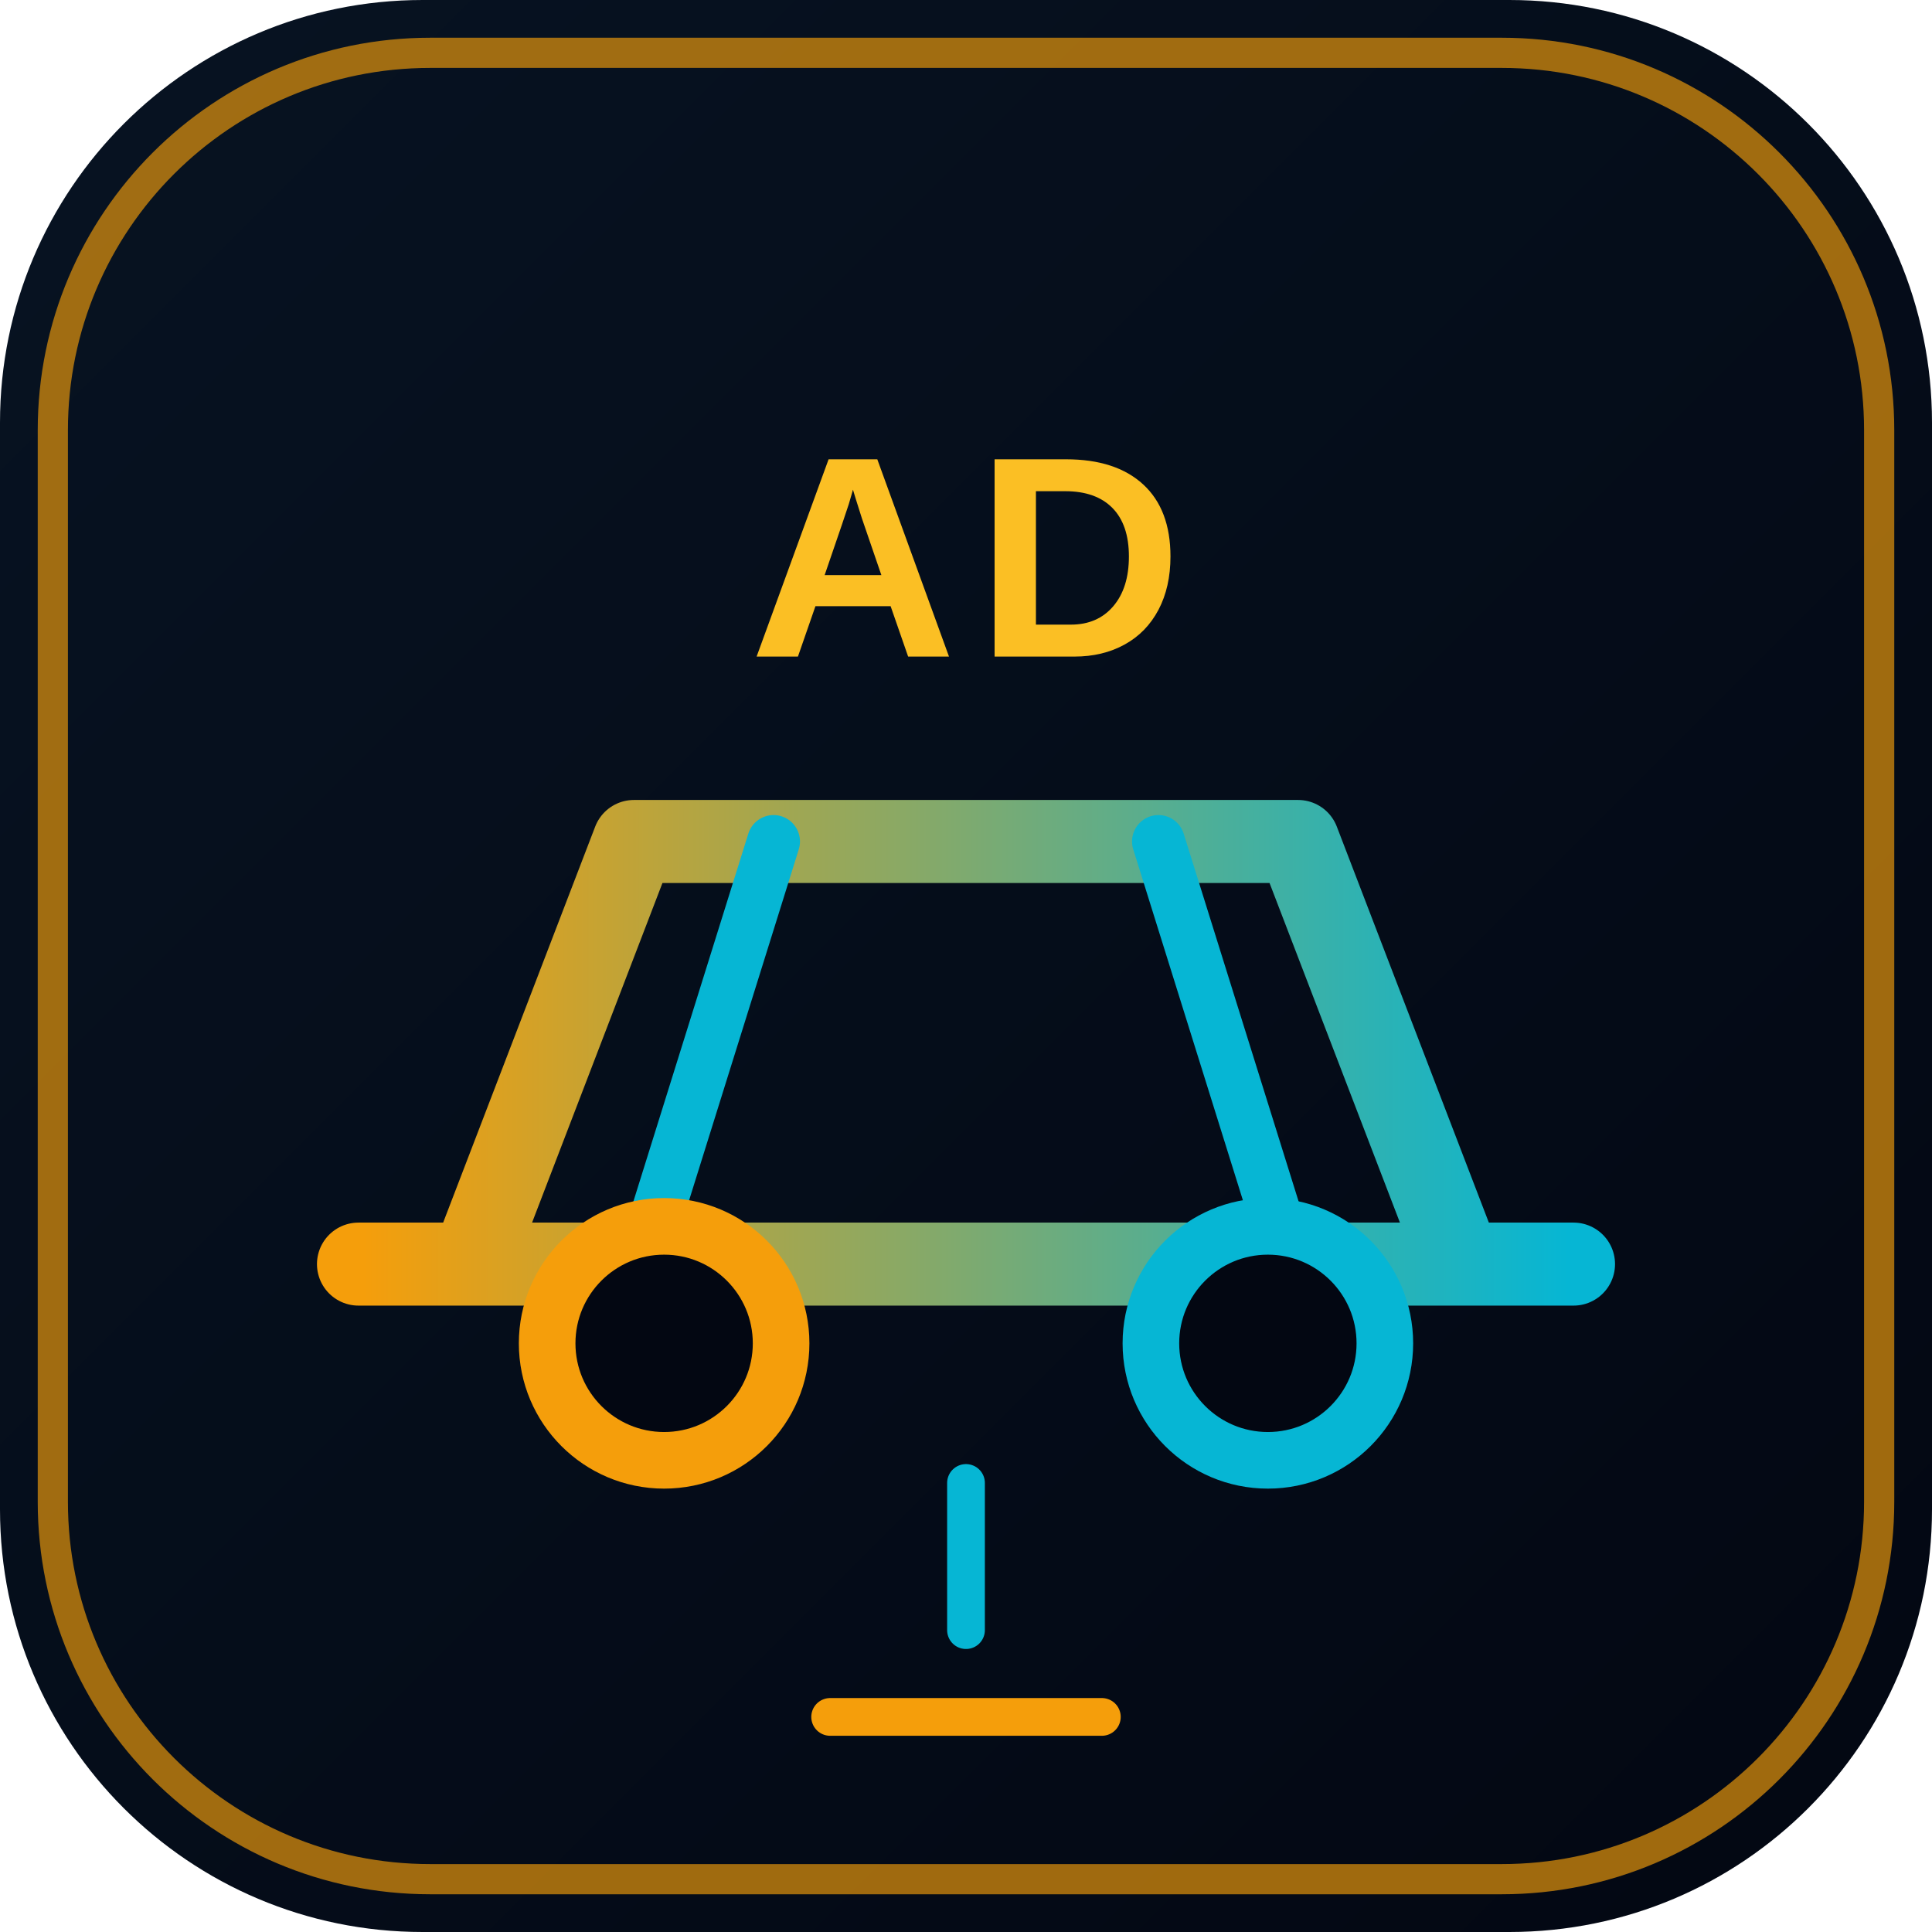
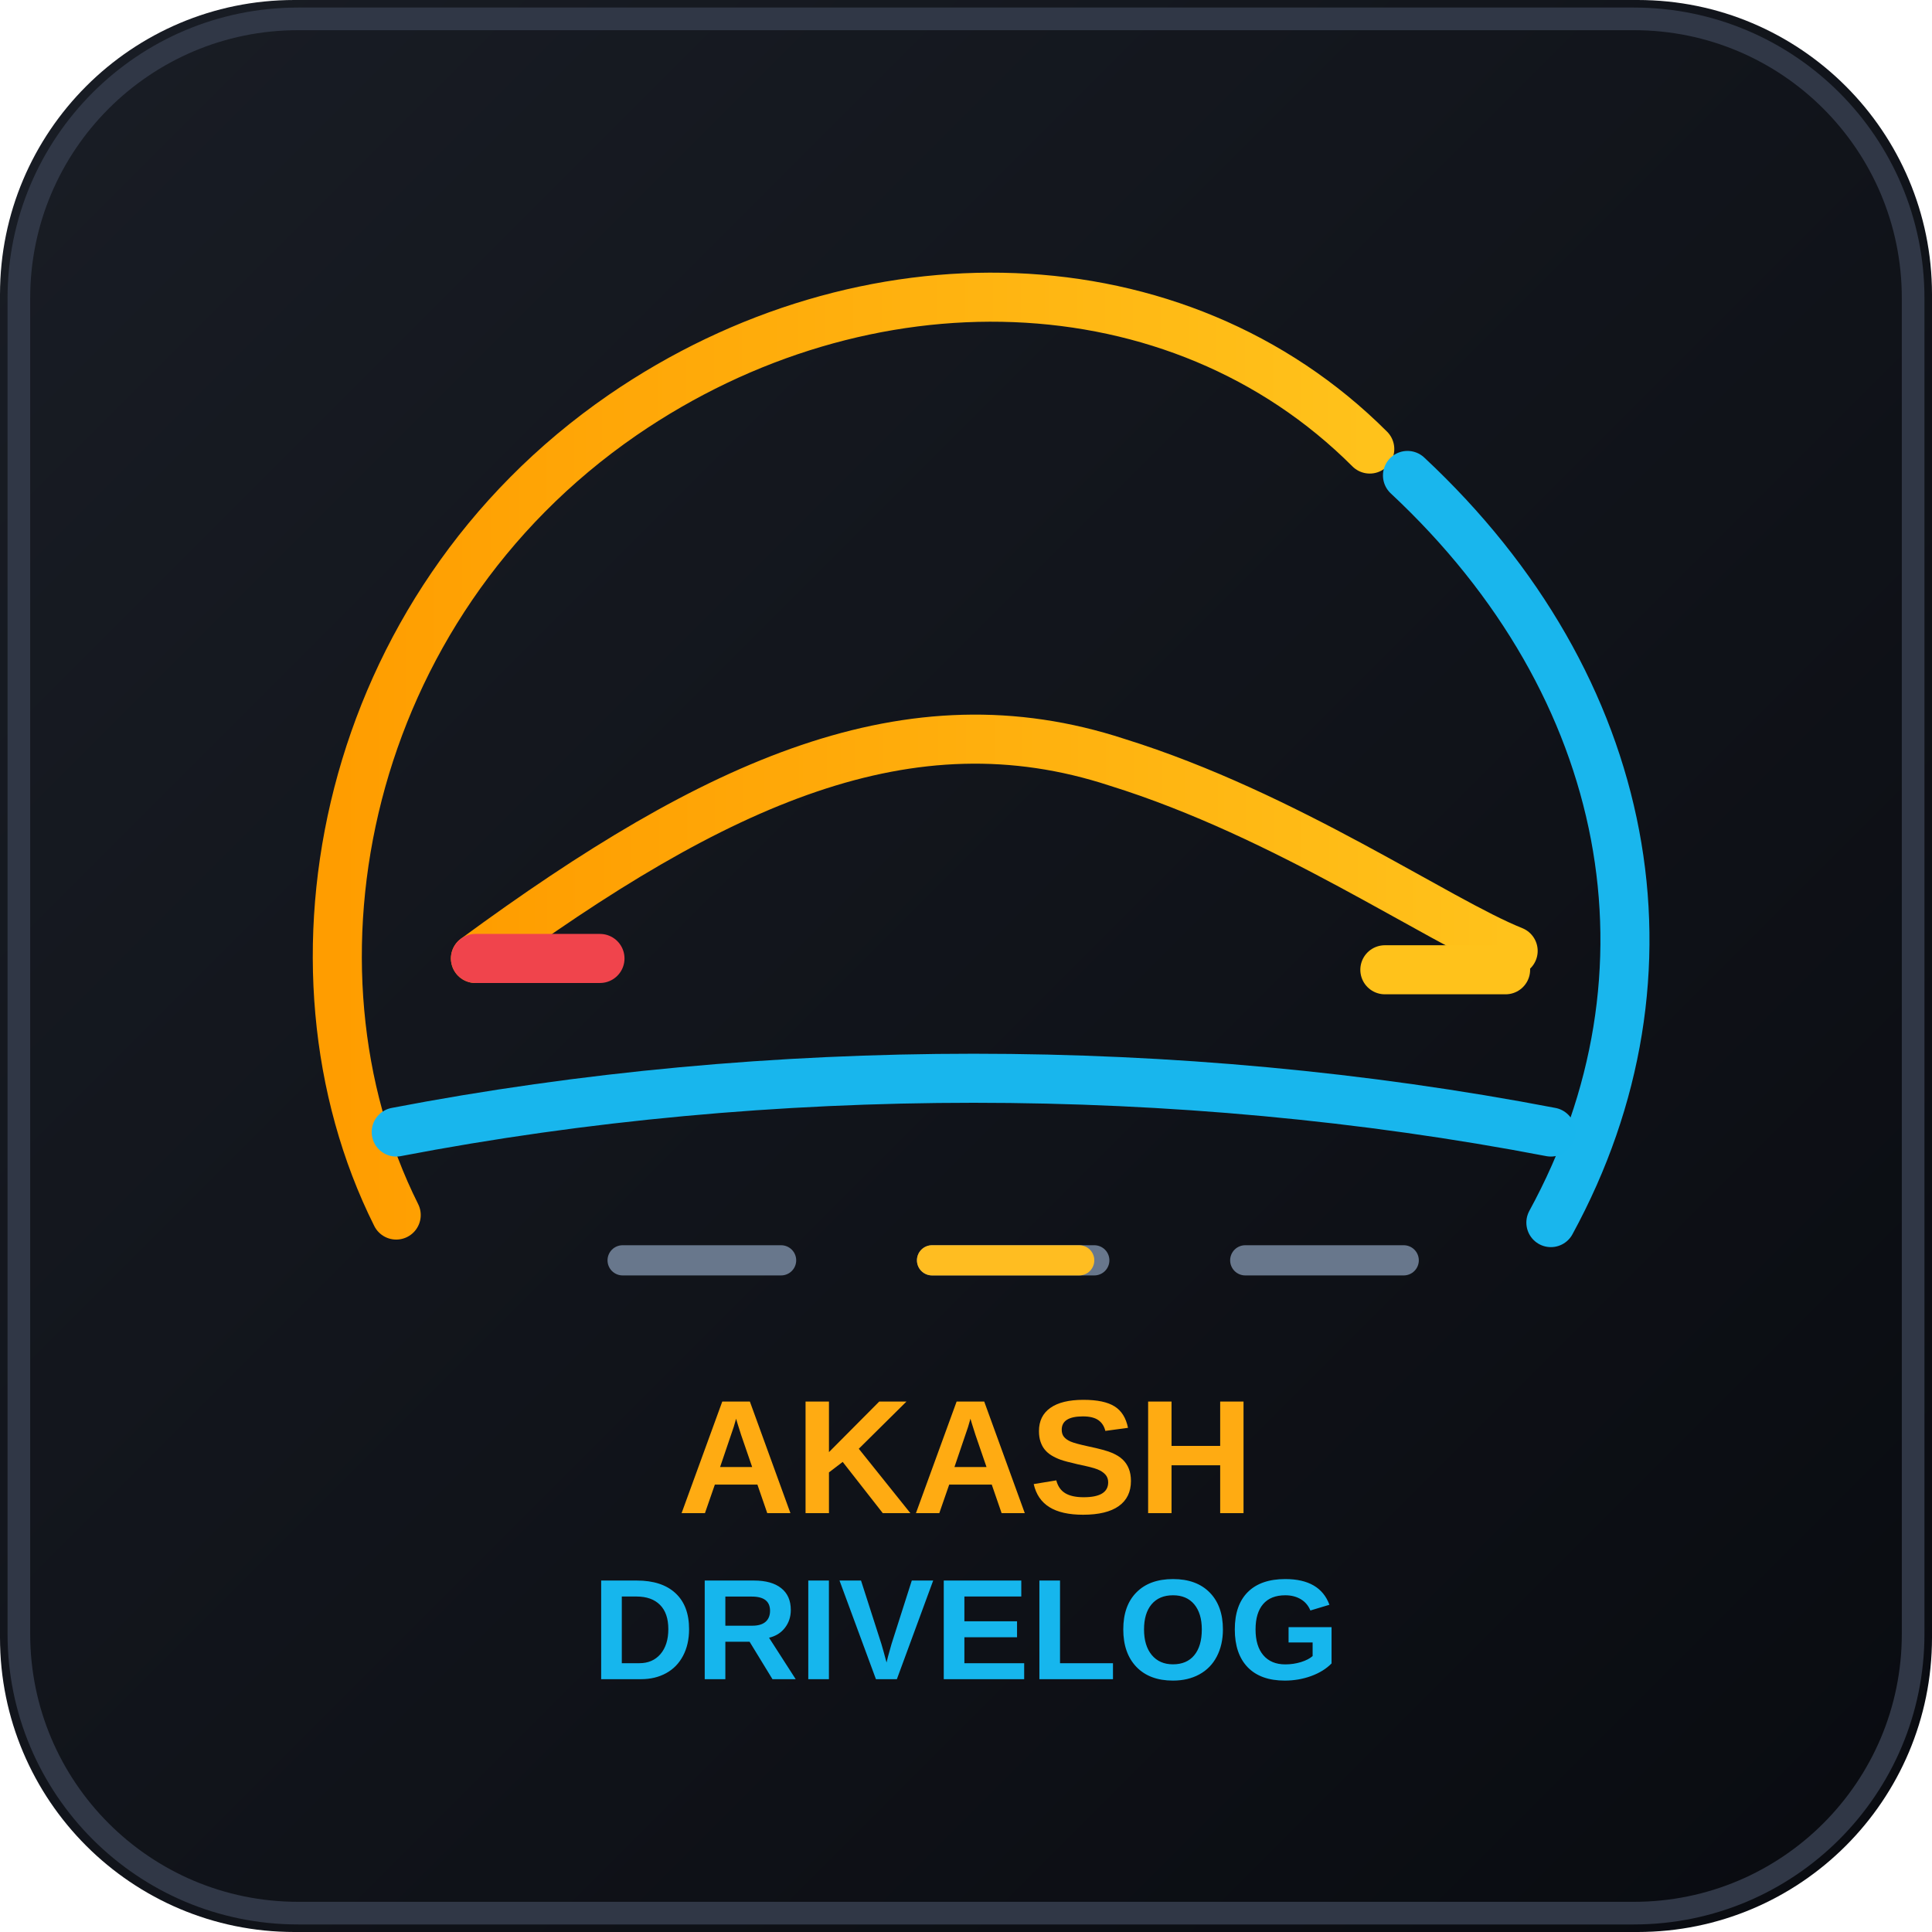
<svg xmlns="http://www.w3.org/2000/svg" viewBox="0 0 512 512">
  <defs>
    <linearGradient id="bg" x1="0" y1="0" x2="1" y2="1">
-       <stop offset="0" stop-color="#071322" />
-       <stop offset="1" stop-color="#030712" />
+       <stop stop-color="#191d25" />
+       <stop offset="1" stop-color="#090b10" />
    </linearGradient>
-     <linearGradient id="road" x1="0" y1="0" x2="1" y2="0">
-       <stop offset="0" stop-color="#f59e0b" />
-       <stop offset="1" stop-color="#06b6d4" />
+     <linearGradient id="gold" x1="0" y1="0" x2="1" y2="0">
+       <stop stop-color="#ff9d00" />
+       <stop offset="1" stop-color="#ffc21b" />
    </linearGradient>
  </defs>
-   <rect width="512" height="512" rx="112" fill="url(#bg)" />
-   <rect x="14" y="14" width="484" height="484" rx="100" fill="none" stroke="#f59e0b" stroke-opacity=".65" stroke-width="8" />
-   <path d="M95 335h322M125 335l43-112h176l43 112" fill="none" stroke="url(#road)" stroke-width="22" stroke-linecap="round" stroke-linejoin="round" />
-   <path d="M205 223l-35 112m137-112 35 112" stroke="#06b6d4" stroke-width="14" stroke-linecap="round" />
-   <circle cx="176" cy="356" r="31" fill="#030712" stroke="#f59e0b" stroke-width="15" />
-   <circle cx="336" cy="356" r="31" fill="#030712" stroke="#06b6d4" stroke-width="15" />
-   <text x="256" y="174" text-anchor="middle" font-family="Arial,sans-serif" font-size="76" font-weight="900" letter-spacing="5" fill="#fbbf24">AD</text>
-   <path d="M256 393v39" stroke="#06b6d4" stroke-width="10" stroke-linecap="round" />
-   <path d="M220 455h72" stroke="#f59e0b" stroke-width="10" stroke-linecap="round" />
+   <rect width="512" height="512" rx="78" fill="url(#bg)" />
+   <rect x="5" y="5" width="502" height="502" rx="74" fill="none" stroke="#303746" stroke-width="6" />
+   <path d="M105 322 C72 256 91 161 165 110 C229 66 312 68 363 119" fill="none" stroke="url(#gold)" stroke-width="13" stroke-linecap="round" />
+   <path d="M373 126 C433 182 447 258 411 324" fill="none" stroke="#19b6ed" stroke-width="13" stroke-linecap="round" />
+   <path d="M126 254 C190 207 241 184 296 202 C341 216 381 244 401 252" fill="none" stroke="url(#gold)" stroke-width="13" stroke-linecap="round" />
+   <path d="M126 254h33" stroke="#f0444c" stroke-width="13" stroke-linecap="round" />
+   <path d="M399 257h-32" stroke="#ffc21b" stroke-width="13" stroke-linecap="round" />
+   <path d="M105 300 C204 281 312 281 411 300" fill="none" stroke="#18b6ed" stroke-width="13" stroke-linecap="round" />
+   <path d="M165 334h42m40 0h43m40 0h42" stroke="#68778c" stroke-width="8" stroke-linecap="round" />
+   <path d="M247 334h39" stroke="#ffbd21" stroke-width="8" stroke-linecap="round" />
+   <text x="256" y="401" text-anchor="middle" font-family="Arial,sans-serif" font-size="43" font-weight="800" fill="#ffab12">AKASH</text>
+   <text x="256" y="445" text-anchor="middle" font-family="Arial,sans-serif" font-size="38" font-weight="800" fill="#16b6ed">DRIVELOG</text>
</svg>
